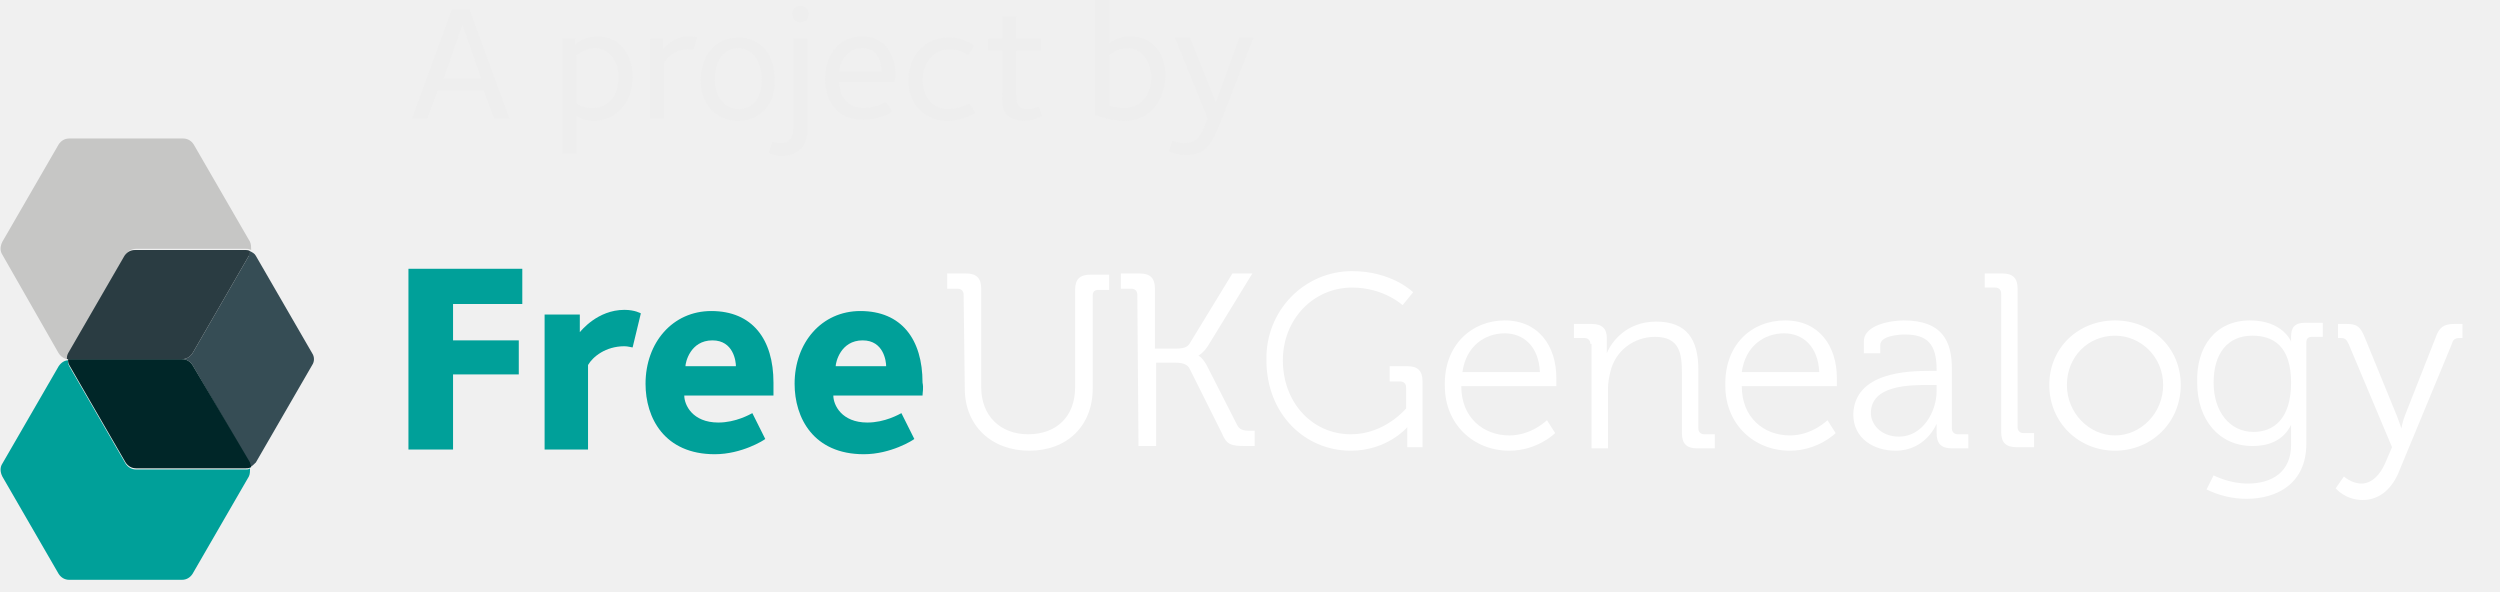
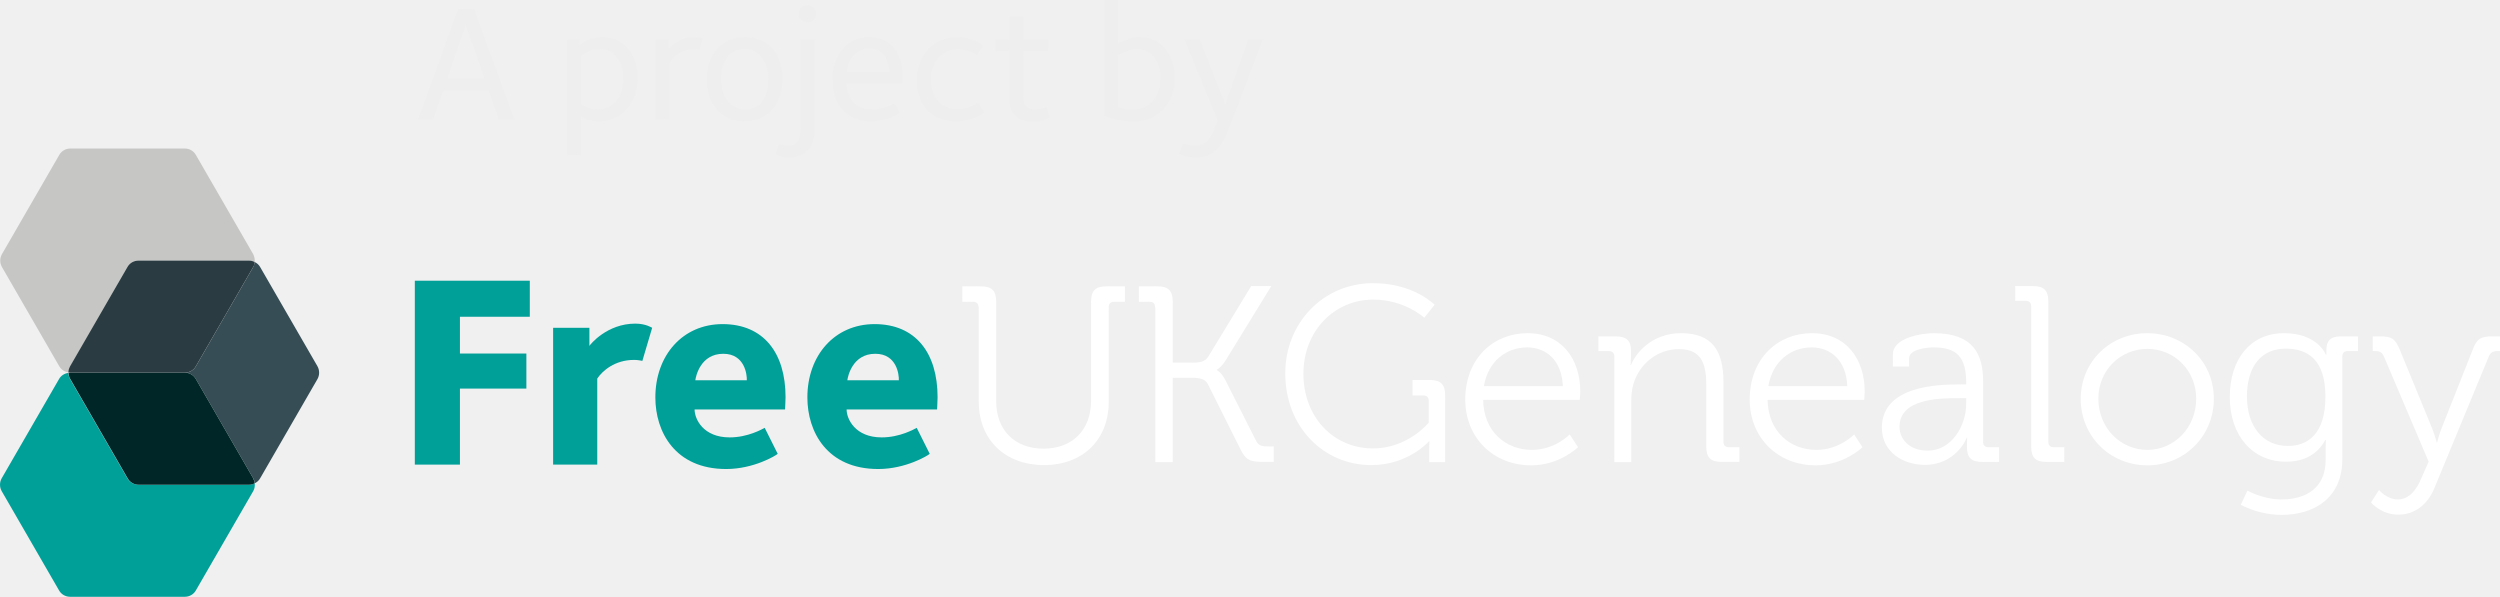
- <svg xmlns="http://www.w3.org/2000/svg" version="1.1" baseProfile="tiny" id="Layer_1" x="0px" y="0px" width="213px" height="50.4px" viewBox="0 0 213 50.4" xml:space="preserve">
+ <svg xmlns="http://www.w3.org/2000/svg" version="1.1" id="Layer_1" x="0px" y="0px" width="211.205px" height="50.417px" viewBox="0 0 211.205 50.417" enable-background="new 0 0 211.205 50.417" xml:space="preserve">
  <g>
    <g>
-       <path fill="#EEEEEE" d="M42.1,10.1l-0.9-2.4h-3.9l-0.9,2.4h-1.3l3.4-9.3H40l3.4,9.3H42.1z M39.4,2.1l-1.6,4.6h3.2L39.4,2.1z" />
-       <path fill="#EEEEEE" d="M50.6,10.3c-0.9,0-1.4-0.4-1.5-0.4v3.2h-1.2V3.3H49v0.5c0.1-0.1,0.8-0.7,1.9-0.7c1.8,0,3,1.4,3,3.5    C53.9,8.8,52.4,10.3,50.6,10.3z M50.7,4.1c-0.9,0-1.5,0.6-1.6,0.6v4.1c0.1,0.1,0.6,0.4,1.4,0.4c1.3,0,2.2-1,2.2-2.6    C52.7,5.1,51.8,4.1,50.7,4.1z" />
-       <path fill="#EEEEEE" d="M59.1,4.2c-0.1,0-0.3,0-0.5,0c-1.3,0-1.9,1-2,1.1v4.8h-1.2V3.3h1.1v0.9c0.1-0.1,0.8-1.1,2.2-1.1    c0.5,0,0.7,0.1,0.7,0.1L59.1,4.2z" />
-       <path fill="#EEEEEE" d="M62.9,10.3c-1.9,0-3.2-1.4-3.2-3.5c0-2.1,1.3-3.6,3.2-3.6c1.9,0,3.1,1.4,3.1,3.6    C66.1,8.8,64.8,10.3,62.9,10.3z M62.9,4.1c-1.2,0-2,1-2,2.6c0,1.6,0.9,2.6,2,2.6c1.3,0,2-1,2-2.5C64.9,5.2,64.1,4.1,62.9,4.1z" />
-       <path fill="#EEEEEE" d="M68.2,12.7c-0.4,0.4-1,0.6-1.6,0.6c-0.6,0-1-0.2-1.1-0.3l0.3-0.9c0.1,0,0.4,0.1,0.7,0.1    c0.5,0,0.7-0.2,0.8-0.3c0.2-0.2,0.3-0.6,0.3-1.2V3.3h1.2v7.4C68.8,11.7,68.7,12.2,68.2,12.7z M68.2,1.9c-0.4,0-0.7-0.3-0.7-0.7    s0.3-0.7,0.7-0.7s0.7,0.3,0.7,0.7S68.6,1.9,68.2,1.9z" />
-       <path fill="#EEEEEE" d="M76.2,7h-4.7c0,1.2,0.7,2.2,2.1,2.2c1.1,0,1.8-0.5,1.9-0.5L76,9.5c-0.1,0.1-1,0.7-2.5,0.7    c-2.1,0-3.2-1.5-3.2-3.5c0-2.2,1.3-3.6,3.2-3.6c1.7,0,2.8,1.3,2.8,3.4C76.3,6.7,76.2,6.9,76.2,7z M73.5,4.1c-1.1,0-1.9,0.8-2,2    h3.6C75.1,5.3,74.8,4.1,73.5,4.1z" />
-       <path fill="#EEEEEE" d="M80.7,10.3c-1.9,0-3.3-1.4-3.3-3.4c0-2.2,1.4-3.7,3.4-3.7c1.3,0,2.1,0.6,2.2,0.7l-0.5,0.8    c-0.1-0.1-0.7-0.5-1.6-0.5c-1.4,0-2.3,1.2-2.3,2.6c0,1.5,0.9,2.5,2.2,2.5c1,0,1.8-0.5,1.8-0.5l0.5,0.8    C83.1,9.6,82.1,10.3,80.7,10.3z" />
-       <path fill="#EEEEEE" d="M87.3,10.3c-0.6,0-1.2-0.2-1.5-0.5c-0.5-0.5-0.4-1.2-0.4-2V4.3h-1.2v-1h1.2V1.4h1.2v1.9h2.1v1h-2.1V8    c0,0.7,0,1.3,1,1.3c0.5,0,0.9-0.2,0.9-0.2l0.3,0.8C88.6,9.9,88.1,10.3,87.3,10.3z" />
-       <path fill="#EEEEEE" d="M95.8,10.3c-1.2,0-2.2-0.4-2.5-0.5V0h1.2v3.7c0.1-0.1,0.8-0.6,1.8-0.6c1.8,0,3,1.3,3,3.4    C99.2,8.8,97.8,10.3,95.8,10.3z M96.1,4.1c-0.9,0-1.5,0.5-1.6,0.6V9c0.1,0,0.5,0.2,1.3,0.2c1.4,0,2.3-1.1,2.3-2.7    C98,5.1,97.2,4.1,96.1,4.1z" />
-       <path fill="#EEEEEE" d="M104,10.4c-0.5,1.2-0.8,1.8-1.2,2.2c-0.4,0.4-1,0.6-1.8,0.6c-0.8,0-1.3-0.3-1.4-0.3l0.3-0.9    c0.1,0,0.4,0.2,1,0.2c0.4,0,0.8-0.1,1.1-0.4c0.4-0.4,0.6-1,0.9-1.7l-2.8-6.9h1.3l2.2,5.5l2-5.5h1.2L104,10.4z" />
+       <path fill="#EEEEEE" d="M42.141,10.1l-0.854-2.438h-3.853L36.579,10.1h-1.261l3.391-9.343h1.33l3.418,9.343H42.141z M39.353,2.087    L37.784,6.64h3.151L39.353,2.087z" />
+       <path fill="#EEEEEE" d="M50.567,10.254c-0.868,0-1.4-0.364-1.471-0.406v3.25h-1.19V3.32h1.064v0.504    c0.099-0.084,0.757-0.687,1.905-0.687c1.807,0,2.997,1.415,2.997,3.46C53.872,8.783,52.444,10.254,50.567,10.254z M50.665,4.146    c-0.925,0-1.527,0.561-1.569,0.588v4.062c0.112,0.084,0.574,0.448,1.359,0.448c1.303,0,2.213-0.994,2.213-2.647    C52.668,5.113,51.814,4.146,50.665,4.146z" />
+       <path fill="#EEEEEE" d="M59.093,4.217c-0.084-0.015-0.294-0.042-0.505-0.042c-1.33,0-1.891,0.966-2.003,1.106V10.1h-1.19V3.32    h1.064v0.882c0.07-0.084,0.812-1.064,2.186-1.064c0.504,0,0.687,0.112,0.729,0.126L59.093,4.217z" />
+       <path fill="#EEEEEE" d="M62.87,10.254c-1.892,0-3.152-1.401-3.152-3.544c0-2.129,1.275-3.572,3.25-3.572    c1.892,0,3.138,1.401,3.138,3.572C66.106,8.839,64.831,10.254,62.87,10.254z M62.898,4.118c-1.218,0-1.988,1.022-1.988,2.55    c0,1.555,0.868,2.591,2.03,2.591c1.261,0,1.976-0.994,1.976-2.535C64.915,5.169,64.061,4.118,62.898,4.118z" />
+       <path fill="#EEEEEE" d="M68.202,12.747c-0.392,0.393-1.009,0.561-1.568,0.561c-0.589,0-1.022-0.21-1.107-0.252l0.295-0.883    c0.126,0.042,0.378,0.14,0.7,0.14c0.504,0,0.7-0.195,0.798-0.294c0.238-0.238,0.309-0.616,0.309-1.177V3.32h1.19v7.409    C68.819,11.654,68.707,12.243,68.202,12.747z M68.216,1.892c-0.405,0-0.728-0.322-0.728-0.729s0.322-0.729,0.728-0.729    c0.406,0,0.729,0.322,0.729,0.729S68.622,1.892,68.216,1.892z" />
+       <path fill="#EEEEEE" d="M76.242,7.032h-4.721c-0.015,1.162,0.658,2.213,2.129,2.213c1.064,0,1.793-0.462,1.919-0.532l0.448,0.812    c-0.112,0.084-1.036,0.729-2.465,0.729c-2.06,0-3.223-1.485-3.223-3.502c0-2.157,1.261-3.614,3.152-3.614    c1.709,0,2.787,1.261,2.787,3.39C76.27,6.668,76.242,6.906,76.242,7.032z M73.496,4.091c-1.064,0-1.863,0.784-1.961,2.003h3.586    C75.121,5.309,74.757,4.091,73.496,4.091z" />
+       <path fill="#EEEEEE" d="M80.734,10.254c-1.947,0-3.292-1.359-3.292-3.432c0-2.157,1.443-3.685,3.446-3.685    c1.274,0,2.087,0.645,2.157,0.729l-0.504,0.771c-0.127-0.084-0.715-0.49-1.625-0.49c-1.387,0-2.27,1.177-2.27,2.563    c0,1.499,0.868,2.507,2.199,2.507c1.022,0,1.751-0.504,1.807-0.532l0.49,0.812C83.101,9.554,82.135,10.254,80.734,10.254z" />
+       <path fill="#EEEEEE" d="M87.258,10.268c-0.616,0-1.163-0.154-1.527-0.519c-0.49-0.49-0.448-1.176-0.448-1.988v-3.46h-1.19V3.32    h1.19V1.415h1.191V3.32h2.087v0.98h-2.087v3.655c0,0.687,0.027,1.289,0.994,1.289c0.546,0,0.883-0.168,0.938-0.182l0.309,0.84    C88.631,9.945,88.099,10.268,87.258,10.268z" />
+       <path fill="#EEEEEE" d="M95.755,10.268c-1.232,0-2.241-0.406-2.479-0.49V0h1.19v3.698c0.07-0.056,0.757-0.561,1.808-0.561    c1.751,0,2.969,1.345,2.969,3.446C99.242,8.769,97.828,10.268,95.755,10.268z M96.077,4.146c-0.896,0-1.513,0.504-1.611,0.574    v4.328c0.126,0.042,0.49,0.21,1.261,0.21c1.401,0,2.312-1.05,2.312-2.661C98.038,5.071,97.212,4.146,96.077,4.146z" />
+       <path fill="#EEEEEE" d="M103.987,10.436c-0.462,1.205-0.784,1.779-1.232,2.228c-0.364,0.364-0.98,0.645-1.765,0.645    c-0.785,0-1.303-0.28-1.373-0.309l0.336-0.896c0.098,0.028,0.448,0.196,0.98,0.196c0.435,0,0.799-0.14,1.051-0.393    c0.393-0.392,0.616-0.98,0.896-1.694l-2.815-6.892h1.288l2.157,5.49l1.962-5.49h1.204L103.987,10.436z" />
+     </g>
+     <g>
+       <g>
+         <path fill="#00A099" d="M11.699,40.95c-0.394,0-0.746-0.207-0.932-0.539l-4.847-8.39c-0.083-0.166-0.145-0.331-0.145-0.518     c-0.331,0.041-0.621,0.228-0.787,0.518l-4.847,8.39c-0.186,0.331-0.186,0.746,0,1.077l4.847,8.39     c0.186,0.331,0.539,0.539,0.932,0.539h9.695c0.394,0,0.746-0.207,0.932-0.539l4.847-8.39c0.124-0.207,0.145-0.435,0.124-0.663     c-0.145,0.083-0.311,0.124-0.476,0.124H11.699L11.699,40.95z" />
+         <path fill="#C6C6C5" d="M10.767,22.555c0.186-0.331,0.539-0.539,0.932-0.539h9.342c0.166,0,0.331,0.041,0.476,0.124     c0.021-0.228-0.021-0.456-0.124-0.663l-4.847-8.39c-0.186-0.331-0.539-0.539-0.932-0.539H5.94c-0.394,0-0.746,0.207-0.932,0.539     l-4.847,8.39c-0.186,0.331-0.186,0.746,0,1.077l4.847,8.39c0.166,0.29,0.456,0.476,0.787,0.518c0-0.186,0.041-0.352,0.145-0.518     L10.767,22.555z" />
+         <path fill="#364D55" d="M26.821,30.945l-4.847-8.39c-0.104-0.186-0.269-0.331-0.456-0.414c-0.021,0.145-0.062,0.29-0.124,0.414     l-4.847,8.39c-0.186,0.331-0.539,0.539-0.932,0.539c0.394,0,0.746,0.207,0.932,0.539l4.847,8.39     c0.083,0.124,0.104,0.269,0.124,0.414c0.186-0.083,0.352-0.228,0.456-0.414l4.847-8.39C27.007,31.69,27.007,31.276,26.821,30.945     z" />
+         <path fill="#002628" d="M16.546,32.022c-0.186-0.331-0.539-0.539-0.932-0.539H5.94c-0.062,0-0.104,0.021-0.145,0.021     c0,0.186,0.041,0.352,0.145,0.518l4.847,8.39c0.186,0.331,0.539,0.539,0.932,0.539h9.322c0.166,0,0.331-0.041,0.476-0.124     c-0.021-0.145-0.062-0.29-0.124-0.414L16.546,32.022z" />
+         <path fill="#2A3C42" d="M15.614,31.483c0.394,0,0.746-0.207,0.932-0.539l4.847-8.39c0.083-0.124,0.104-0.269,0.124-0.414     c-0.145-0.083-0.311-0.124-0.476-0.124h-9.342c-0.394,0-0.746,0.207-0.932,0.539l-4.847,8.39     c-0.083,0.166-0.145,0.331-0.145,0.518c0.041,0,0.104,0.021,0.145,0.021H15.614z" />
+       </g>
+       <g>
+         <path fill="#FFFFFF" d="M82.668,25.952c0-0.311-0.166-0.456-0.456-0.456h-0.911v-1.305h1.574c0.911,0,1.284,0.373,1.284,1.284     v8.41c0,2.465,1.574,4.019,3.998,4.019c2.424,0,4.019-1.554,4.019-4.06v-8.369c0-0.911,0.373-1.284,1.284-1.284h1.574v1.305     h-0.911c-0.29,0-0.456,0.145-0.456,0.456v7.996c0,3.211-2.196,5.344-5.469,5.344s-5.51-2.134-5.51-5.344v-7.996H82.668z" />
+         <path fill="#FFFFFF" d="M97.583,25.952c0-0.311-0.166-0.456-0.456-0.456h-0.911v-1.305h1.574c0.911,0,1.284,0.373,1.284,1.284     v5.158h1.781c0.559,0,0.994-0.104,1.243-0.539l3.604-5.924h1.699l-3.832,6.235c-0.373,0.621-0.766,0.829-0.766,0.829v0.041     c0,0,0.352,0.124,0.725,0.849l2.589,5.117c0.207,0.435,0.539,0.476,1.077,0.476h0.414v1.305h-0.787     c-1.201,0-1.574-0.124-2.051-1.119l-2.714-5.427c-0.228-0.476-0.725-0.559-1.346-0.559h-1.636v7.126h-1.471V25.952H97.583z" />
+         <path fill="#FFFFFF" d="M115.999,23.922c3.439,0,5.199,1.823,5.199,1.823l-0.87,1.098c0,0-1.657-1.533-4.309-1.533     c-3.335,0-5.904,2.693-5.904,6.256c0,3.667,2.527,6.318,5.883,6.318c2.942,0,4.702-2.175,4.702-2.175v-1.844     c0-0.311-0.166-0.456-0.456-0.456h-0.911v-1.305h1.471c0.911,0,1.284,0.373,1.284,1.284v5.655h-1.346v-1.119     c0-0.311,0.021-0.642,0.021-0.642h-0.041c0,0-1.74,2.009-4.868,2.009c-4.06,0-7.271-3.252-7.271-7.727     C108.562,27.299,111.794,23.922,115.999,23.922z" />
+         <path fill="#FFFFFF" d="M129.049,28.148c2.942,0,4.454,2.258,4.454,4.909c0,0.249-0.041,0.725-0.041,0.725H125.3     c0.041,2.693,1.926,4.226,4.122,4.226c1.947,0,3.19-1.305,3.19-1.305l0.704,1.077c0,0-1.554,1.533-3.957,1.533     c-3.149,0-5.572-2.279-5.572-5.572C123.808,30.24,126.19,28.148,129.049,28.148z M132.032,32.622     c-0.083-2.196-1.429-3.273-3.004-3.273c-1.761,0-3.294,1.139-3.667,3.273H132.032z" />
+         <path fill="#FFFFFF" d="M136.382,30.116c0-0.29-0.166-0.456-0.456-0.456h-0.891v-1.243h1.471c0.891,0,1.284,0.373,1.284,1.181     v0.476c0,0.414-0.041,0.766-0.041,0.766h0.041c0.373-0.974,1.74-2.693,4.226-2.693c2.652,0,3.584,1.512,3.584,4.122v5.054     c0,0.311,0.166,0.456,0.456,0.456h0.891v1.243h-1.512c-0.911,0-1.284-0.373-1.284-1.284v-5.096c0-1.678-0.249-3.149-2.299-3.149     c-1.823,0-3.377,1.243-3.874,3.004c-0.124,0.435-0.166,0.932-0.166,1.429v5.117h-1.429V30.116z" />
+         <path fill="#FFFFFF" d="M153.079,28.148c2.942,0,4.454,2.258,4.454,4.909c0,0.249-0.041,0.725-0.041,0.725h-8.162     c0.041,2.693,1.926,4.226,4.122,4.226c1.947,0,3.19-1.305,3.19-1.305l0.704,1.077c0,0-1.554,1.533-3.957,1.533     c-3.149,0-5.572-2.279-5.572-5.572C147.838,30.24,150.22,28.148,153.079,28.148z M156.062,32.622     c-0.083-2.196-1.429-3.273-3.004-3.273c-1.761,0-3.294,1.139-3.667,3.273H156.062z" />
+         <path fill="#FFFFFF" d="M165.508,32.477h0.601v-0.124c0-2.217-0.808-3.004-2.755-3.004c-0.539,0-2.072,0.145-2.072,0.932v0.684     h-1.367V29.95c0-1.471,2.548-1.802,3.459-1.802c3.356,0,4.164,1.802,4.164,4.081v5.096c0,0.311,0.166,0.456,0.456,0.456h0.891     v1.243h-1.45c-0.911,0-1.264-0.394-1.264-1.264c0-0.456,0.021-0.787,0.021-0.787h-0.041c0.021,0-0.87,2.299-3.542,2.299     c-1.781,0-3.625-1.036-3.625-3.149C159.003,32.602,163.685,32.477,165.508,32.477z M162.856,38.07     c2.03,0,3.252-2.113,3.252-3.957v-0.476h-0.621c-1.678,0-5.013,0.041-5.013,2.424C160.474,37.055,161.261,38.07,162.856,38.07z" />
+         <path fill="#FFFFFF" d="M171.598,25.869c0-0.29-0.166-0.456-0.456-0.456h-0.891v-1.243h1.512c0.911,0,1.284,0.373,1.284,1.284     v11.87c0,0.311,0.166,0.456,0.456,0.456h0.891v1.243h-1.512c-0.911,0-1.284-0.373-1.284-1.284V25.869z" />
+         <path fill="#FFFFFF" d="M181.396,28.148c3.107,0,5.634,2.362,5.634,5.531c0,3.211-2.527,5.634-5.614,5.634     c-3.107,0-5.634-2.403-5.634-5.634C175.803,30.509,178.309,28.148,181.396,28.148z M181.417,38.008     c2.258,0,4.122-1.864,4.122-4.329c0-2.403-1.864-4.205-4.122-4.205c-2.279,0-4.143,1.802-4.143,4.205     C177.274,36.144,179.138,38.008,181.417,38.008z" />
+         <path fill="#FFFFFF" d="M192.955,28.148c2.859,0,3.542,1.823,3.542,1.823h0.041c0,0,0-0.186,0-0.394     c0-0.766,0.331-1.16,1.201-1.16h1.471v1.243h-0.87c-0.29,0-0.456,0.145-0.456,0.456v8.68c0,3.377-2.507,4.702-5.117,4.702     c-1.201,0-2.424-0.311-3.459-0.849l0.559-1.201c0,0,1.305,0.746,2.879,0.746c2.072,0,3.729-0.974,3.729-3.335v-0.932     c0-0.394,0.021-0.766,0.021-0.766h-0.041c-0.642,1.16-1.699,1.844-3.335,1.844c-2.859,0-4.744-2.258-4.744-5.448     S190.096,28.148,192.955,28.148z M196.456,33.513c0-3.107-1.471-4.06-3.356-4.06c-2.072,0-3.273,1.512-3.273,4.039     c0,2.548,1.367,4.184,3.459,4.184C194.985,37.677,196.456,36.641,196.456,33.513z" />
+         <path fill="#FFFFFF" d="M202.567,42.193c0.932,0,1.574-0.766,1.968-1.74l0.642-1.45l-3.77-8.866     c-0.166-0.373-0.352-0.476-0.746-0.476h-0.207v-1.243h0.663c0.953,0,1.243,0.207,1.636,1.16l2.734,6.65     c0.207,0.539,0.373,1.139,0.373,1.139h0.041c0,0,0.145-0.621,0.352-1.139l2.631-6.65c0.352-0.953,0.684-1.16,1.657-1.16h0.663     v1.243h-0.207c-0.373,0-0.601,0.104-0.746,0.476l-4.599,11.124c-0.559,1.346-1.636,2.217-3.045,2.217     c-1.471,0-2.299-1.036-2.299-1.036l0.684-1.056C200.972,41.406,201.655,42.193,202.567,42.193z" />
+       </g>
+       <g>
+         <path fill="#00A099" d="M38.856,26.76v3.107h5.614v2.962h-5.614v6.422h-3.812V23.715h9.715v3.045H38.856z" />
+         <path fill="#00A099" d="M54.268,30.489c-0.062-0.021-0.394-0.083-0.704-0.083c-1.636,0-2.672,0.932-3.107,1.574v7.271h-3.729     V27.692h3.066v1.533c0.062-0.124,1.491-1.885,3.874-1.885c0.891,0,1.367,0.331,1.429,0.352L54.268,30.489z" />
+         <path fill="#00A099" d="M66.324,34.59H58.68c0,0.808,0.725,2.362,2.962,2.362c1.554,0,2.755-0.704,2.962-0.808l1.098,2.196     c-0.145,0.145-2.03,1.284-4.35,1.284c-4.329,0-5.987-3.149-5.987-6.049c0-3.542,2.299-6.194,5.676-6.194     c3.48,0,5.324,2.444,5.324,6.173C66.366,34.01,66.324,34.3,66.324,34.59z M61.104,29.888c-1.926,0-2.32,1.906-2.362,2.237h4.35     C63.113,31.67,62.927,29.888,61.104,29.888z" />
+         <path fill="#00A099" d="M79.167,34.59h-7.644c0,0.808,0.725,2.362,2.962,2.362c1.554,0,2.755-0.704,2.962-0.808l1.098,2.196     c-0.145,0.145-2.03,1.284-4.35,1.284c-4.329,0-5.987-3.149-5.987-6.049c0-3.542,2.299-6.194,5.676-6.194     c3.48,0,5.324,2.444,5.324,6.173C79.209,34.01,79.167,34.3,79.167,34.59z M73.947,29.888c-1.926,0-2.32,1.906-2.362,2.237h4.35     C75.957,31.67,75.77,29.888,73.947,29.888z" />
+       </g>
    </g>
  </g>
-   <g>
-     <path fill="#00A099" d="M11.6,40c-0.4,0-0.7-0.2-0.9-0.5l-4.8-8.3c-0.1-0.2-0.1-0.3-0.1-0.5c-0.3,0-0.6,0.2-0.8,0.5l-4.8,8.3   c-0.2,0.3-0.2,0.7,0,1.1L5,48.9c0.2,0.3,0.5,0.5,0.9,0.5h9.6c0.4,0,0.7-0.2,0.9-0.5l4.8-8.3c0.1-0.2,0.1-0.4,0.1-0.7   C21.2,40,21.1,40,20.9,40L11.6,40L11.6,40z" />
-     <path fill="#C6C6C5" d="M10.7,21.7c0.2-0.3,0.5-0.5,0.9-0.5h9.3c0.2,0,0.3,0,0.5,0.1c0-0.2,0-0.5-0.1-0.7l-4.8-8.3   c-0.2-0.3-0.5-0.5-0.9-0.5H5.9c-0.4,0-0.7,0.2-0.9,0.5l-4.8,8.3C0,21,0,21.4,0.2,21.7L5,30.1c0.2,0.3,0.5,0.5,0.8,0.5   c0-0.2,0-0.3,0.1-0.5L10.7,21.7z" />
-     <path fill="#364D55" d="M26.6,30.1l-4.8-8.3c-0.1-0.2-0.3-0.3-0.5-0.4c0,0.1-0.1,0.3-0.1,0.4l-4.8,8.3c-0.2,0.3-0.5,0.5-0.9,0.5   c0.4,0,0.7,0.2,0.9,0.5l4.8,8.3c0.1,0.1,0.1,0.3,0.1,0.4c0.2-0.1,0.3-0.2,0.5-0.4l4.8-8.3C26.8,30.8,26.8,30.4,26.6,30.1z" />
-     <path fill="#002628" d="M16.4,31.1c-0.2-0.3-0.5-0.5-0.9-0.5H5.9c-0.1,0-0.1,0-0.1,0c0,0.2,0,0.3,0.1,0.5l4.8,8.3   c0.2,0.3,0.5,0.5,0.9,0.5h9.3c0.2,0,0.3,0,0.5-0.1c0-0.1-0.1-0.3-0.1-0.4L16.4,31.1z" />
-     <path fill="#2A3C42" d="M15.5,30.6c0.4,0,0.7-0.2,0.9-0.5l4.8-8.3c0.1-0.1,0.1-0.3,0.1-0.4c-0.1-0.1-0.3-0.1-0.5-0.1h-9.3   c-0.4,0-0.7,0.2-0.9,0.5l-4.8,8.3c-0.1,0.2-0.1,0.3-0.1,0.5c0,0,0.1,0,0.1,0H15.5z" />
-   </g>
-   <g>
-     <path fill="#FFFFFF" d="M82.1,25.1c0-0.3-0.2-0.5-0.5-0.5h-0.9v-1.3h1.6c0.9,0,1.3,0.4,1.3,1.3V33c0,2.4,1.6,4,4,4c2.4,0,4-1.5,4-4   v-8.3c0-0.9,0.4-1.3,1.3-1.3h1.6v1.3h-0.9c-0.3,0-0.5,0.1-0.5,0.5v7.9c0,3.2-2.2,5.3-5.4,5.3s-5.5-2.1-5.5-5.3L82.1,25.1L82.1,25.1   z" />
-     <path fill="#FFFFFF" d="M96.9,25.1c0-0.3-0.2-0.5-0.5-0.5h-0.9v-1.3h1.6c0.9,0,1.3,0.4,1.3,1.3v5.1h1.8c0.6,0,1-0.1,1.2-0.5   l3.6-5.9h1.7l-3.8,6.2c-0.4,0.6-0.8,0.8-0.8,0.8v0c0,0,0.3,0.1,0.7,0.8l2.6,5.1c0.2,0.4,0.5,0.5,1.1,0.5h0.4v1.3h-0.8   c-1.2,0-1.6-0.1-2-1.1l-2.7-5.4c-0.2-0.5-0.7-0.6-1.3-0.6h-1.6v7.1H97L96.9,25.1L96.9,25.1z" />
-     <path fill="#FFFFFF" d="M115.2,23.1c3.4,0,5.2,1.8,5.2,1.8l-0.9,1.1c0,0-1.6-1.5-4.3-1.5c-3.3,0-5.9,2.7-5.9,6.2   c0,3.6,2.5,6.3,5.8,6.3c2.9,0,4.7-2.2,4.7-2.2V33c0-0.3-0.2-0.5-0.5-0.5h-0.9v-1.3h1.5c0.9,0,1.3,0.4,1.3,1.3v5.6h-1.3V37   c0-0.3,0-0.6,0-0.6h0c0,0-1.7,2-4.8,2c-4,0-7.2-3.2-7.2-7.7C107.8,26.5,111.1,23.1,115.2,23.1z" />
-     <path fill="#FFFFFF" d="M128.2,27.3c2.9,0,4.4,2.2,4.4,4.9c0,0.2,0,0.7,0,0.7h-8.1c0,2.7,1.9,4.2,4.1,4.2c1.9,0,3.2-1.3,3.2-1.3   l0.7,1.1c0,0-1.5,1.5-3.9,1.5c-3.1,0-5.5-2.3-5.5-5.5C123,29.4,125.4,27.3,128.2,27.3z M131.2,31.7c-0.1-2.2-1.4-3.3-3-3.3   c-1.7,0-3.3,1.1-3.6,3.3H131.2z" />
-     <path fill="#FFFFFF" d="M135.5,29.3c0-0.3-0.2-0.5-0.5-0.5h-0.9v-1.2h1.5c0.9,0,1.3,0.4,1.3,1.2v0.5c0,0.4,0,0.8,0,0.8h0   c0.4-1,1.7-2.7,4.2-2.7c2.6,0,3.6,1.5,3.6,4.1v5c0,0.3,0.2,0.5,0.5,0.5h0.9v1.2h-1.5c-0.9,0-1.3-0.4-1.3-1.3v-5.1   c0-1.7-0.2-3.1-2.3-3.1c-1.8,0-3.4,1.2-3.8,3c-0.1,0.4-0.2,0.9-0.2,1.4v5.1h-1.4V29.3z" />
-     <path fill="#FFFFFF" d="M152.1,27.3c2.9,0,4.4,2.2,4.4,4.9c0,0.2,0,0.7,0,0.7h-8.1c0,2.7,1.9,4.2,4.1,4.2c1.9,0,3.2-1.3,3.2-1.3   l0.7,1.1c0,0-1.5,1.5-3.9,1.5c-3.1,0-5.5-2.3-5.5-5.5C146.9,29.4,149.2,27.3,152.1,27.3z M155,31.7c-0.1-2.2-1.4-3.3-3-3.3   c-1.7,0-3.3,1.1-3.6,3.3H155z" />
-     <path fill="#FFFFFF" d="M164.4,31.6h0.6v-0.1c0-2.2-0.8-3-2.7-3c-0.5,0-2.1,0.1-2.1,0.9v0.7h-1.4v-1c0-1.5,2.5-1.8,3.4-1.8   c3.3,0,4.1,1.8,4.1,4.1v5.1c0,0.3,0.2,0.5,0.5,0.5h0.9v1.2h-1.4c-0.9,0-1.3-0.4-1.3-1.3c0-0.5,0-0.8,0-0.8h0c0,0-0.9,2.3-3.5,2.3   c-1.8,0-3.6-1-3.6-3.1C158,31.7,162.6,31.6,164.4,31.6z M161.8,37.2c2,0,3.2-2.1,3.2-3.9v-0.5h-0.6c-1.7,0-5,0-5,2.4   C159.4,36.1,160.2,37.2,161.8,37.2z" />
-     <path fill="#FFFFFF" d="M170.5,25c0-0.3-0.2-0.5-0.5-0.5h-0.9v-1.2h1.5c0.9,0,1.3,0.4,1.3,1.3v11.8c0,0.3,0.2,0.5,0.5,0.5h0.9v1.2   h-1.5c-0.9,0-1.3-0.4-1.3-1.3V25z" />
-     <path fill="#FFFFFF" d="M180.2,27.3c3.1,0,5.6,2.3,5.6,5.5c0,3.2-2.5,5.6-5.6,5.6c-3.1,0-5.6-2.4-5.6-5.6   C174.6,29.6,177.1,27.3,180.2,27.3z M180.2,37.1c2.2,0,4.1-1.9,4.1-4.3c0-2.4-1.9-4.2-4.1-4.2c-2.3,0-4.1,1.8-4.1,4.2   C176.1,35.2,178,37.1,180.2,37.1z" />
-     <path fill="#FFFFFF" d="M191.7,27.3c2.8,0,3.5,1.8,3.5,1.8h0c0,0,0-0.2,0-0.4c0-0.8,0.3-1.2,1.2-1.2h1.5v1.2H197   c-0.3,0-0.5,0.1-0.5,0.5v8.6c0,3.4-2.5,4.7-5.1,4.7c-1.2,0-2.4-0.3-3.4-0.8l0.6-1.2c0,0,1.3,0.7,2.9,0.7c2.1,0,3.7-1,3.7-3.3V37   c0-0.4,0-0.8,0-0.8h0c-0.6,1.2-1.7,1.8-3.3,1.8c-2.8,0-4.7-2.2-4.7-5.4C187.1,29.5,188.8,27.3,191.7,27.3z M195.2,32.6   c0-3.1-1.5-4-3.3-4c-2.1,0-3.3,1.5-3.3,4c0,2.5,1.4,4.2,3.4,4.2C193.7,36.8,195.2,35.7,195.2,32.6z" />
-     <path fill="#FFFFFF" d="M201.2,41.2c0.9,0,1.6-0.8,2-1.7l0.6-1.4l-3.7-8.8c-0.2-0.4-0.3-0.5-0.7-0.5h-0.2v-1.2h0.7   c0.9,0,1.2,0.2,1.6,1.2l2.7,6.6c0.2,0.5,0.4,1.1,0.4,1.1h0c0,0,0.1-0.6,0.3-1.1l2.6-6.6c0.3-0.9,0.7-1.2,1.6-1.2h0.7v1.2h-0.2   c-0.4,0-0.6,0.1-0.7,0.5l-4.6,11.1c-0.6,1.3-1.6,2.2-3,2.2c-1.5,0-2.3-1-2.3-1l0.7-1C199.6,40.5,200.3,41.2,201.2,41.2z" />
-   </g>
-   <g>
-     <path fill="#00A099" d="M38.6,25.9V29h5.6v2.9h-5.6v6.4h-3.8V22.9h9.7v3H38.6z" />
-     <path fill="#00A099" d="M53.9,29.6c-0.1,0-0.4-0.1-0.7-0.1c-1.6,0-2.7,0.9-3.1,1.6v7.2h-3.7V26.8h3v1.5c0.1-0.1,1.5-1.9,3.8-1.9   c0.9,0,1.4,0.3,1.4,0.3L53.9,29.6z" />
-     <path fill="#00A099" d="M65.9,33.7h-7.6c0,0.8,0.7,2.3,2.9,2.3c1.5,0,2.7-0.7,2.9-0.8l1.1,2.2c-0.1,0.1-2,1.3-4.3,1.3   c-4.3,0-5.9-3.1-5.9-6c0-3.5,2.3-6.2,5.6-6.2c3.5,0,5.3,2.4,5.3,6.1C65.9,33.1,65.9,33.4,65.9,33.7z M60.7,29   c-1.9,0-2.3,1.9-2.3,2.2h4.3C62.7,30.8,62.5,29,60.7,29z" />
-     <path fill="#00A099" d="M78.6,33.7h-7.6c0,0.8,0.7,2.3,2.9,2.3c1.5,0,2.7-0.7,2.9-0.8l1.1,2.2c-0.1,0.1-2,1.3-4.3,1.3   c-4.3,0-5.9-3.1-5.9-6c0-3.5,2.3-6.2,5.6-6.2c3.5,0,5.3,2.4,5.3,6.1C78.7,33.1,78.6,33.4,78.6,33.7z M73.5,29   c-1.9,0-2.3,1.9-2.3,2.2h4.3C75.5,30.8,75.3,29,73.5,29z" />
-   </g>
</svg>
